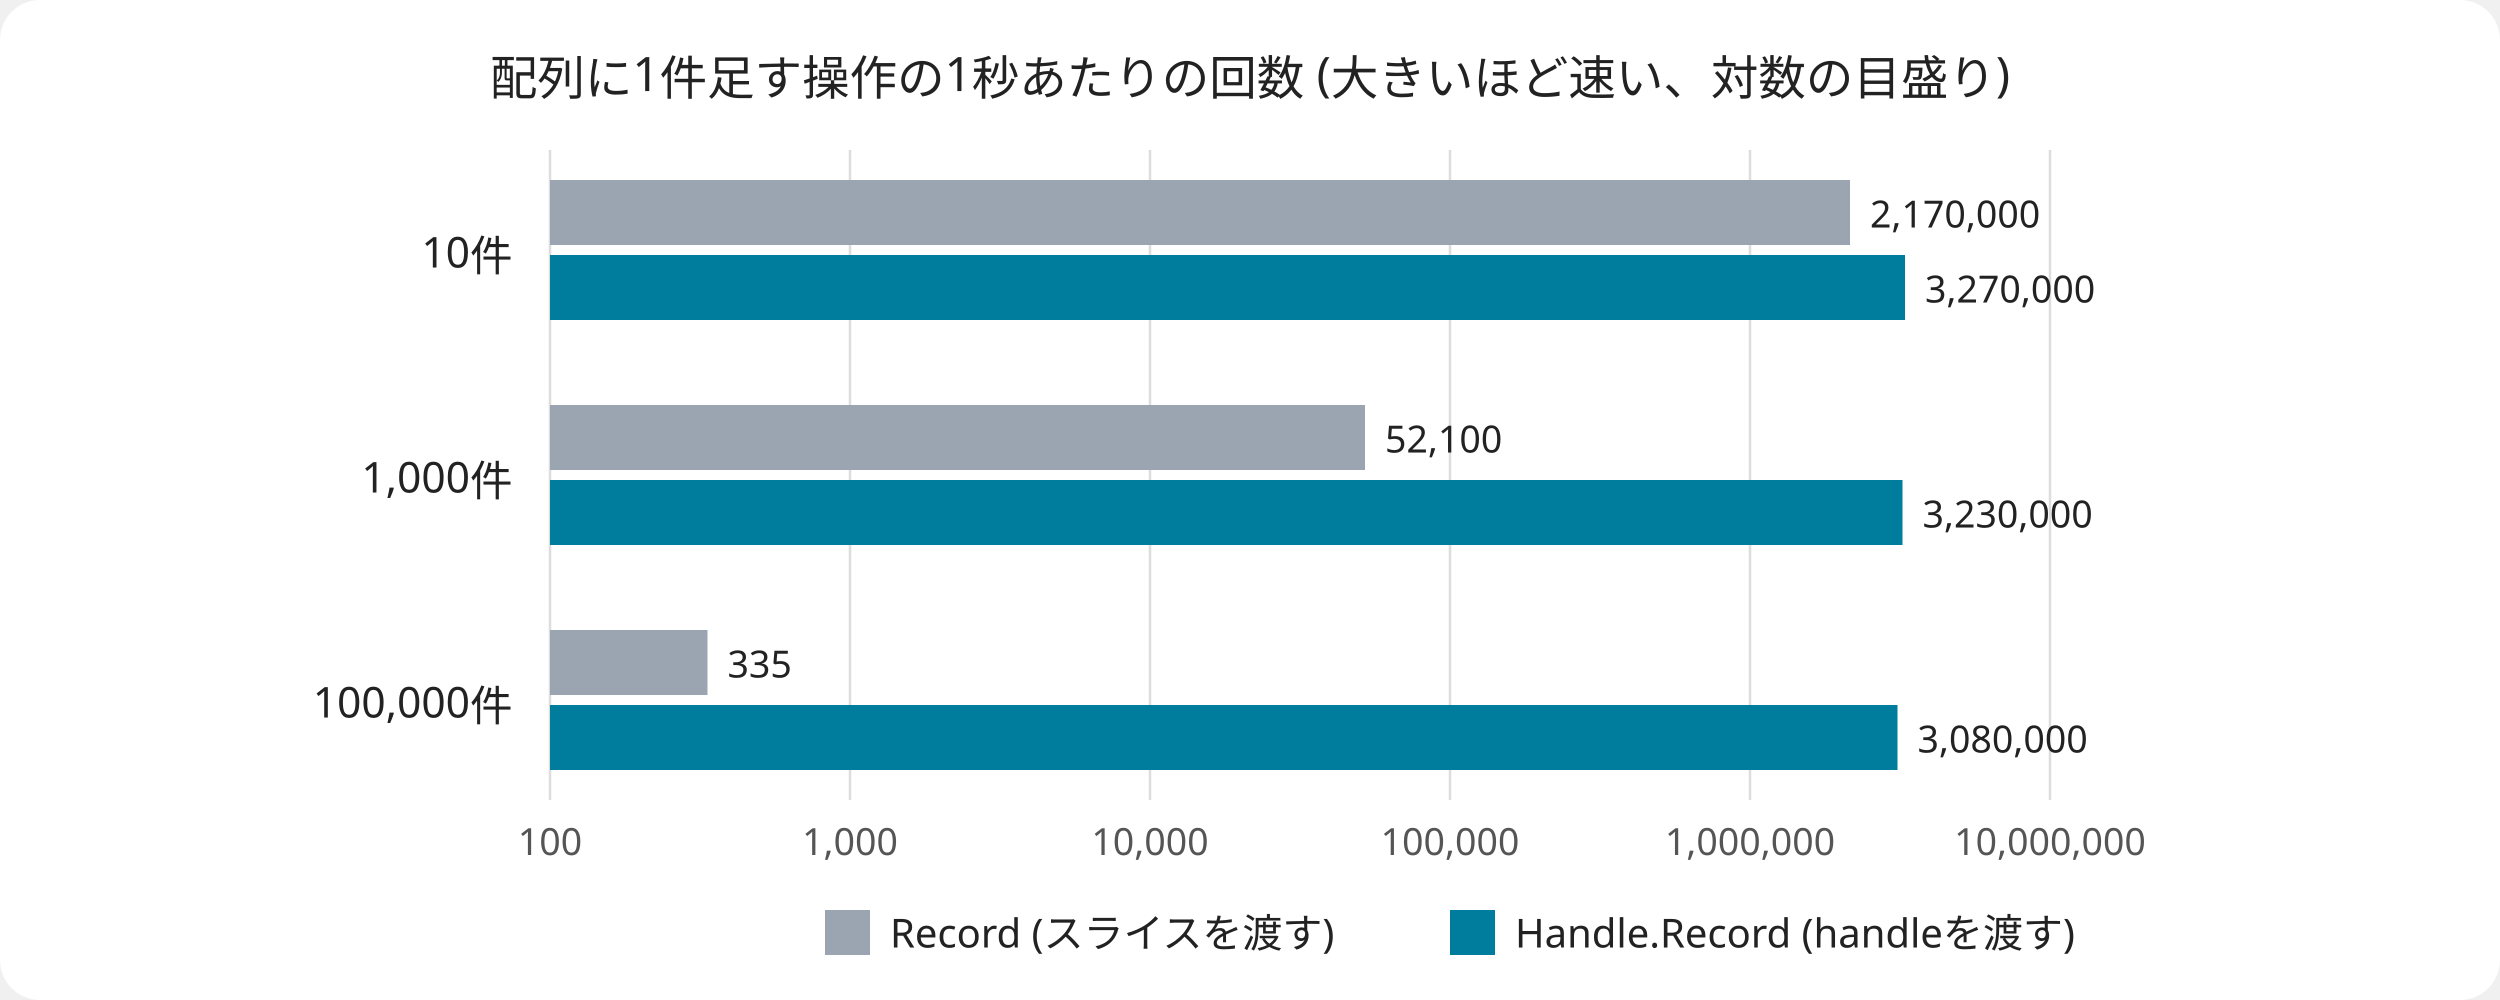
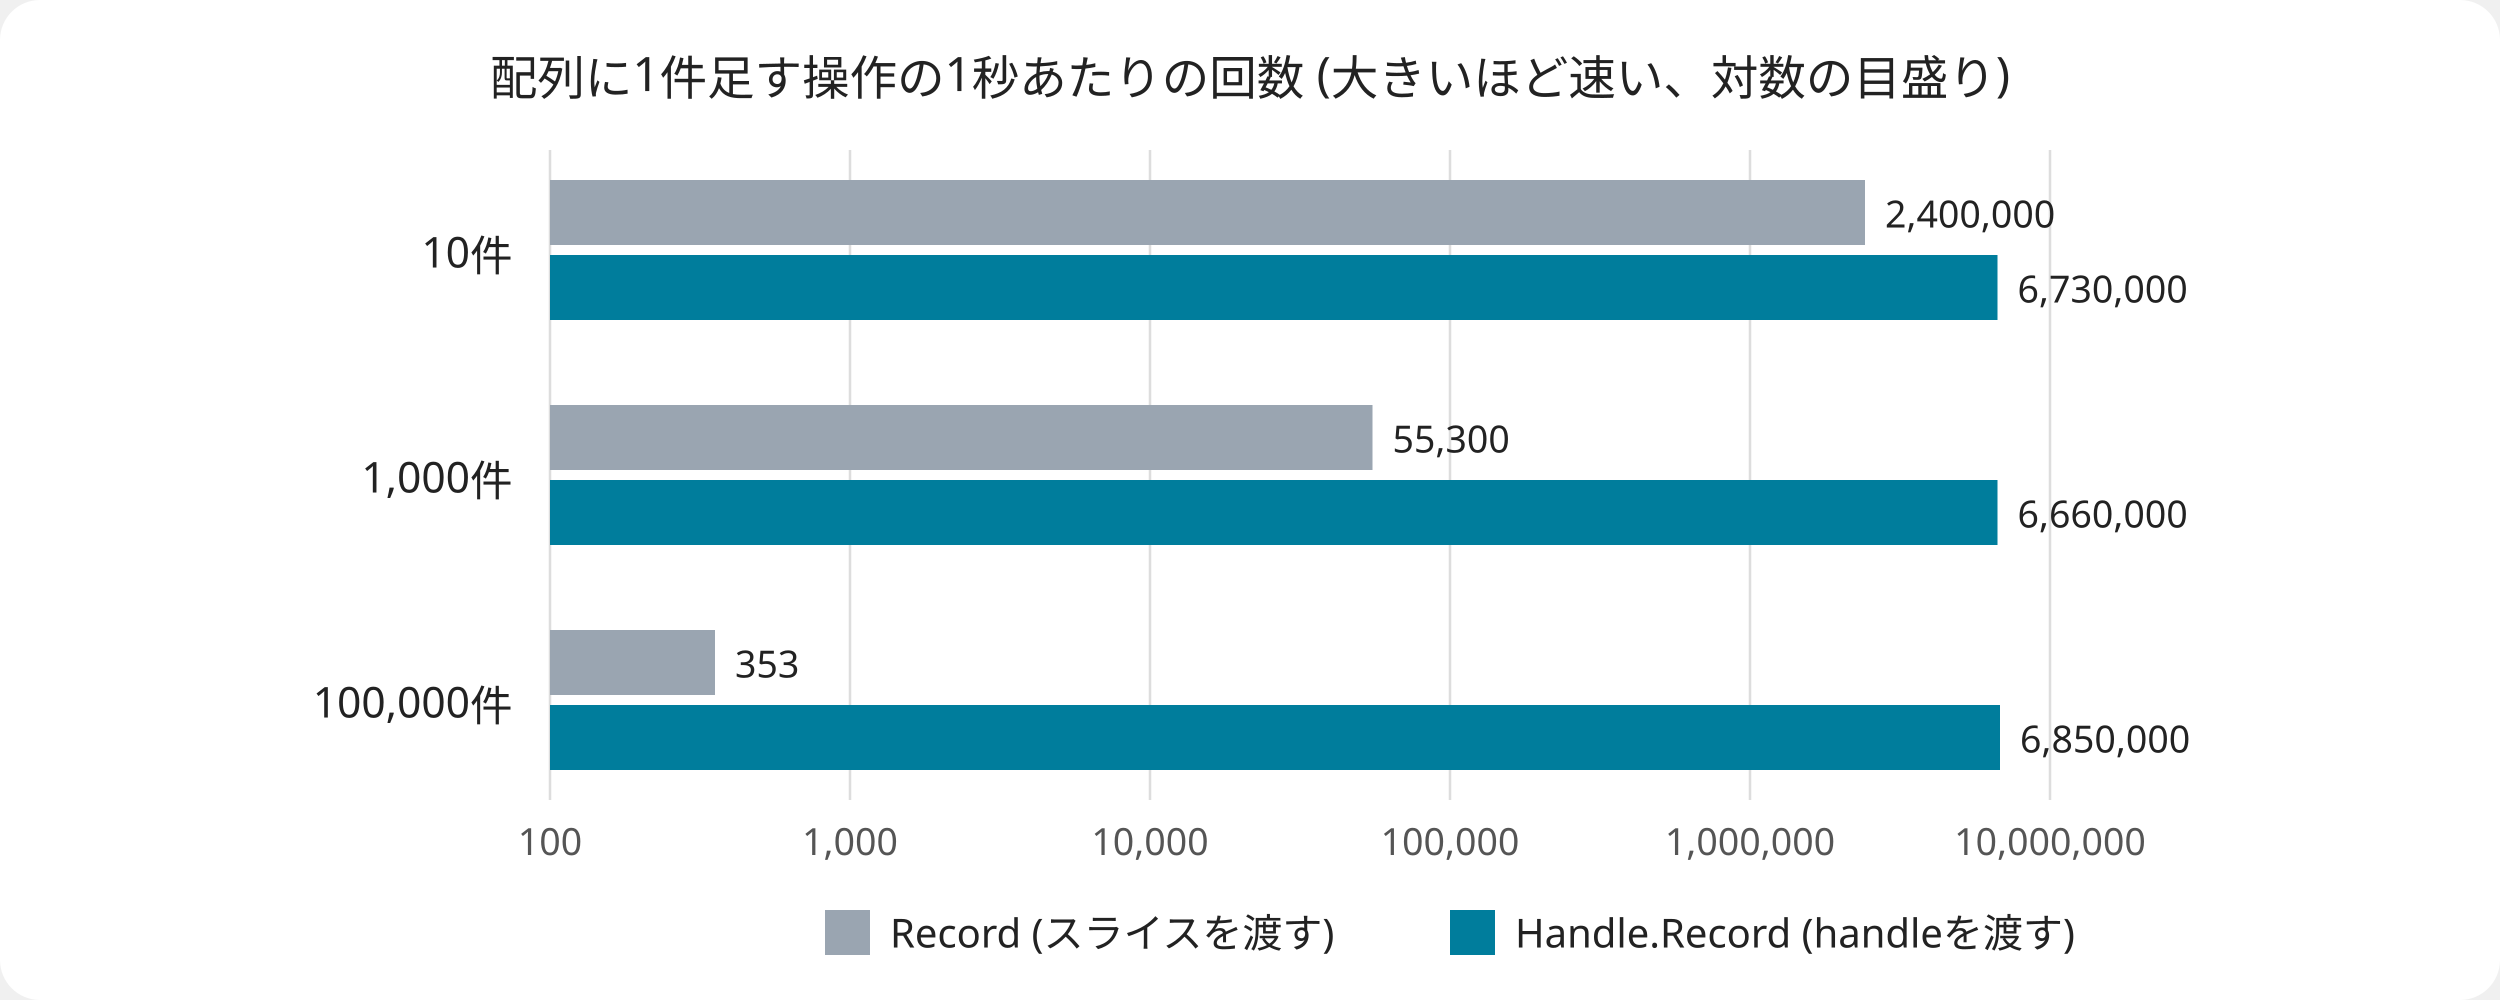
<svg xmlns="http://www.w3.org/2000/svg" width="1000" height="400" viewBox="0 0 1000 400" font-family="sans-serif">
  <rect x="0" y="0" width="1000" height="400" rx="16" fill="#fff" />
  <text x="500" y="38" font-size="19" text-anchor="middle" fill="#222">配列に1件足す操作の1秒あたりの回数 (大きいほど速い、対数の目盛り)</text>
  <g stroke="#ddd" stroke-width="1">
    <line x1="220" y1="60" x2="220" y2="320" />
    <line x1="340" y1="60" x2="340" y2="320" />
    <line x1="460" y1="60" x2="460" y2="320" />
    <line x1="580" y1="60" x2="580" y2="320" />
    <line x1="700" y1="60" x2="700" y2="320" />
    <line x1="820" y1="60" x2="820" y2="320" />
  </g>
  <g font-size="15" text-anchor="middle" fill="#555">
    <text x="220" y="342">100</text>
    <text x="340" y="342">1,000</text>
    <text x="460" y="342">10,000</text>
    <text x="580" y="342">100,000</text>
    <text x="700" y="342">1,000,000</text>
    <text x="820" y="342">10,000,000</text>
  </g>
  <g font-size="17" text-anchor="end" fill="#222">
    <text x="205" y="107">10件</text>
    <text x="205" y="197">1,000件</text>
    <text x="205" y="287">100,000件</text>
  </g>
  <g fill="#9aa5b1">
-     <rect x="220" y="72" width="520" height="26" />
-     <rect x="220" y="162" width="326" height="26" />
-     <rect x="220" y="252" width="63" height="26" />
+     <rect x="220" y="72" width="526" height="26" />
+     <rect x="220" y="162" width="329" height="26" />
+     <rect x="220" y="252" width="66" height="26" />
  </g>
  <g fill="#007d9c">
-     <rect x="220" y="102" width="542" height="26" />
-     <rect x="220" y="192" width="541" height="26" />
-     <rect x="220" y="282" width="539" height="26" />
+     <rect x="220" y="102" width="579" height="26" />
+     <rect x="220" y="192" width="579" height="26" />
+     <rect x="220" y="282" width="580" height="26" />
  </g>
  <g font-size="15" fill="#222">
-     <text x="748" y="91">2,170,000</text>
-     <text x="554" y="181">52,100</text>
-     <text x="291" y="271">335</text>
-     <text x="770" y="121">3,270,000</text>
-     <text x="769" y="211">3,230,000</text>
-     <text x="767" y="301">3,080,000</text>
+     <text x="754" y="91">2,400,000</text>
+     <text x="557" y="181">55,300</text>
+     <text x="294" y="271">353</text>
+     <text x="807" y="121">6,730,000</text>
+     <text x="807" y="211">6,660,000</text>
+     <text x="808" y="301">6,850,000</text>
  </g>
  <rect x="330" y="364" width="18" height="18" fill="#9aa5b1" />
  <text x="356" y="379" font-size="16" fill="#222">Record (スライスを渡す)</text>
  <rect x="580" y="364" width="18" height="18" fill="#007d9c" />
  <text x="606" y="379" font-size="16" fill="#222">Handle.Record (handleを渡す)</text>
</svg>
